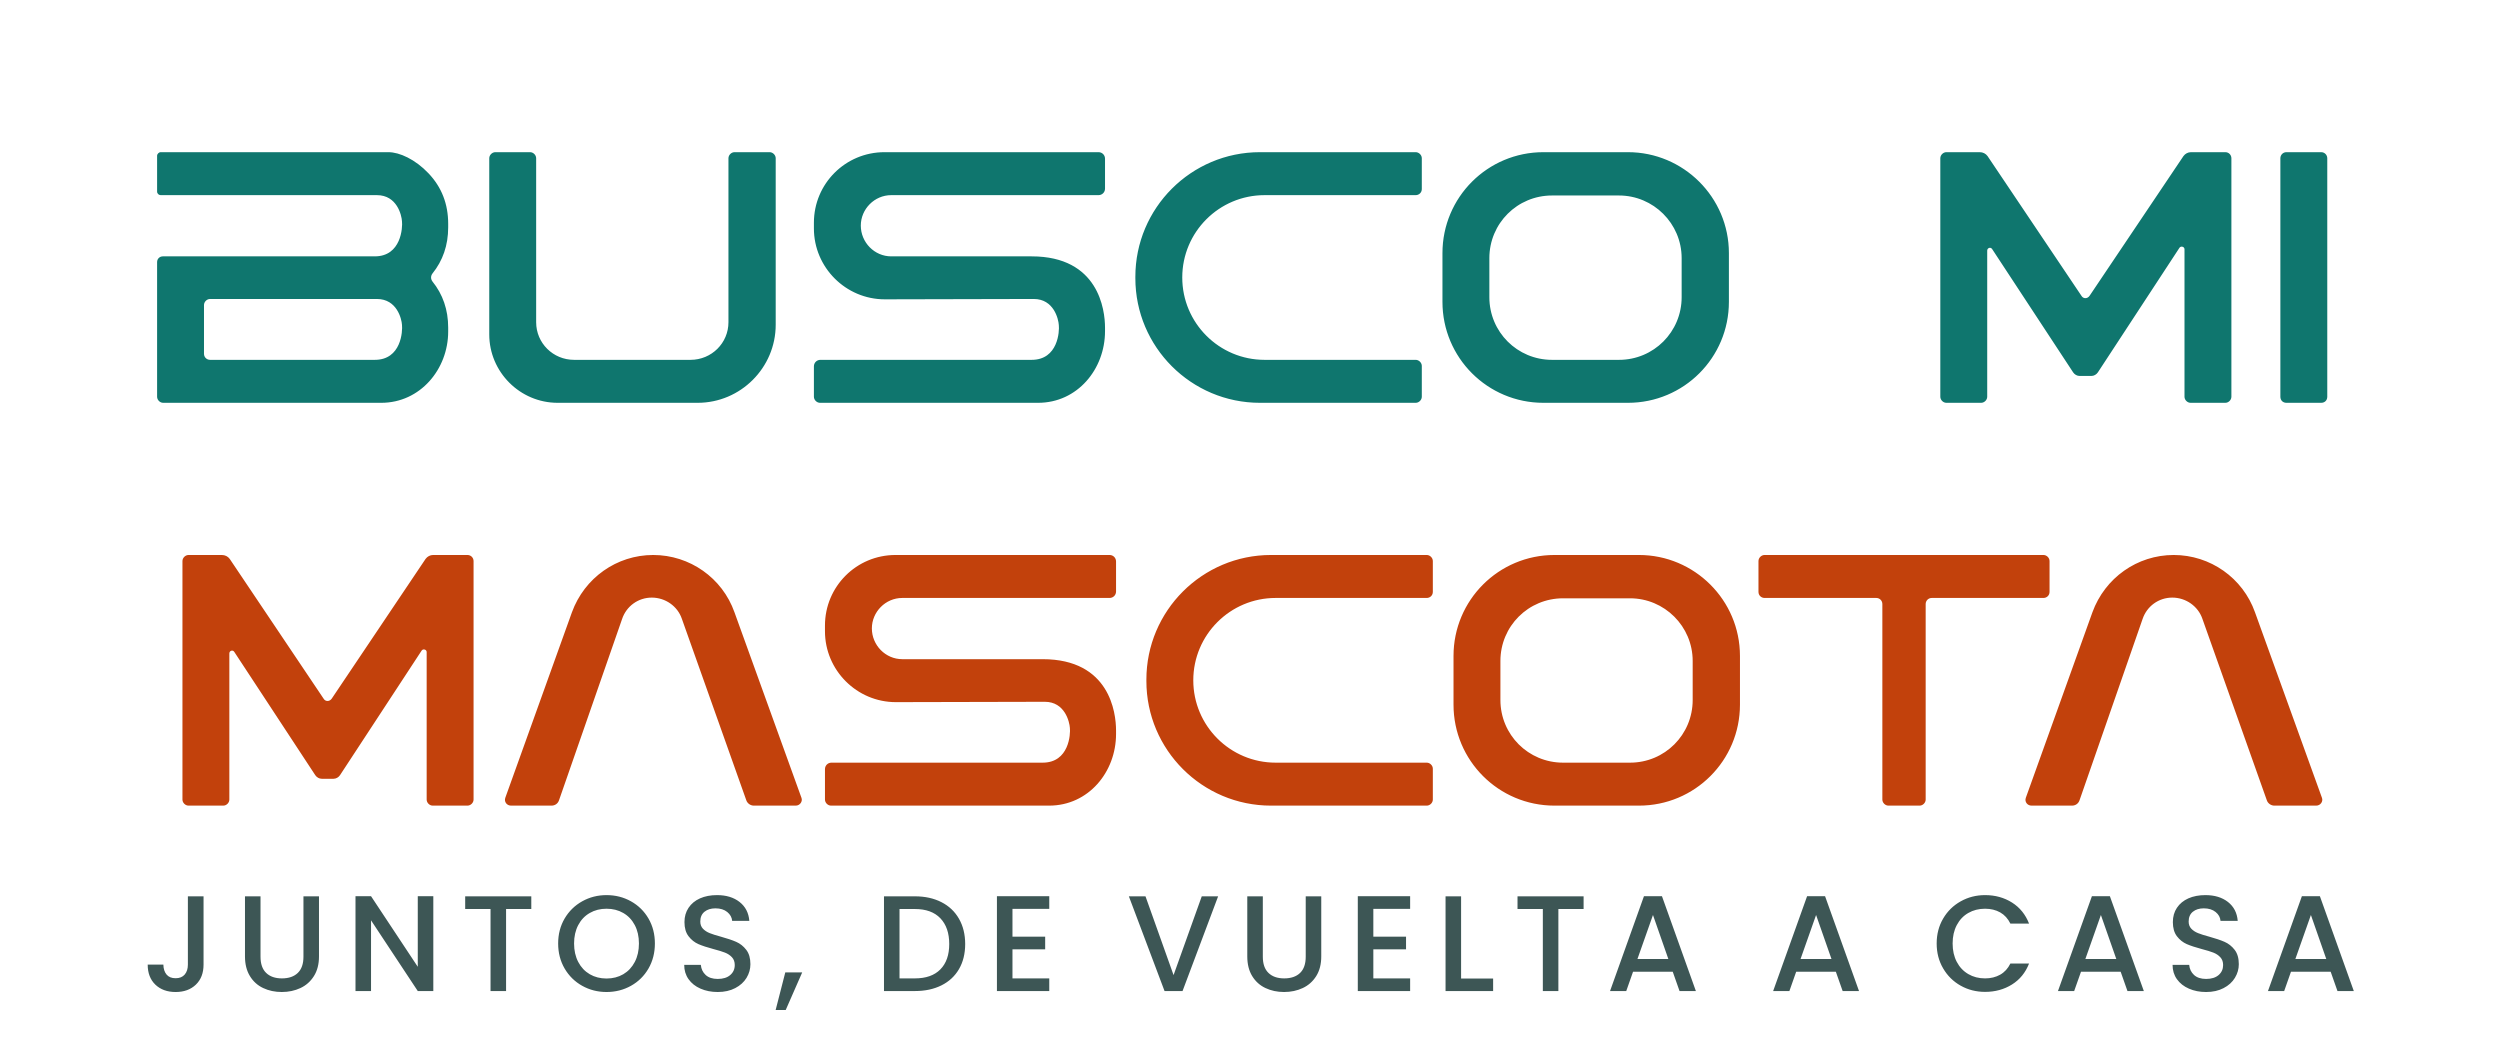
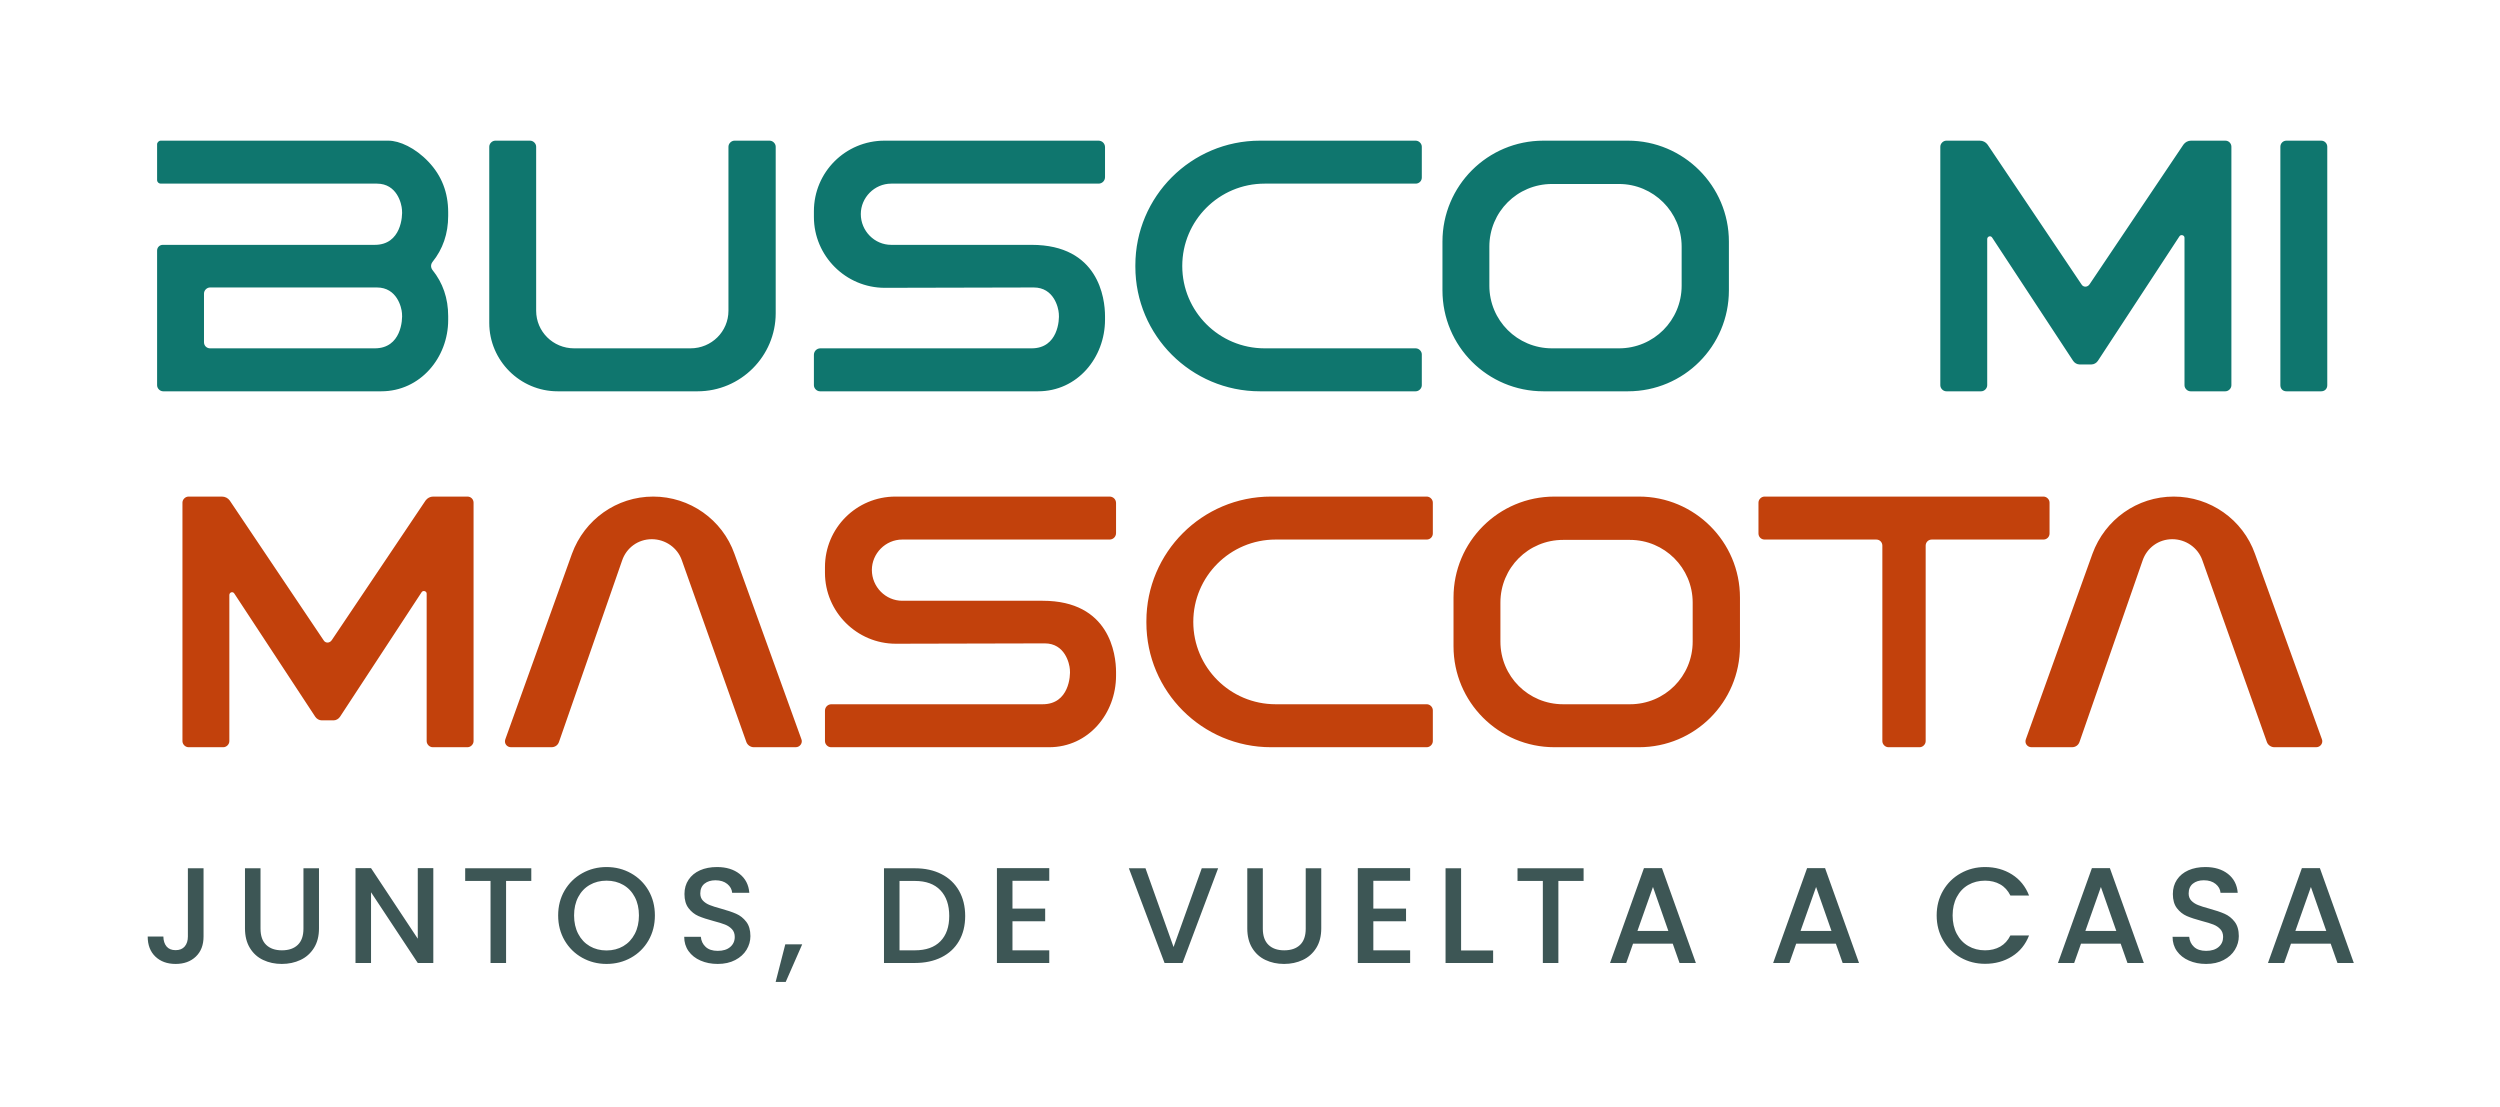
- <svg xmlns="http://www.w3.org/2000/svg" viewBox="0 0 782 330" width="782" height="330" role="img" aria-label="Busco mi mascota. Juntos, de vuelta a casa">
-   <path fill="#0f766e" d="M140.19 71.12L140.19 70C140.19 63.84 138.18 58.58 134.03 54.21C129.89 49.84 124.96 47.6 121.49 47.6L50.26 47.6C49.7 47.6 49.14 48.16 49.14 48.72L49.14 59.92C49.14 60.59 49.7 61.04 50.26 61.04L117.9 61.04C124.18 61.04 125.63 67.31 125.74 69.22C125.97 71.12 125.52 80.19 117.23 80.19L50.93 80.19C49.92 80.19 49.14 80.98 49.14 81.98L49.14 124.1C49.14 125.1 50.03 126 51.04 126L119.25 126C131.46 126 140.19 115.47 140.19 103.71L140.19 102.48C140.19 96.88 138.51 92.06 135.26 88.03C134.7 87.25 134.7 86.35 135.26 85.57C138.51 81.54 140.19 76.72 140.19 71.12M117.23 112.56L65.71 112.56C64.7 112.56 63.81 111.78 63.81 110.66L63.81 95.42C63.81 94.42 64.7 93.52 65.71 93.52L117.9 93.52C124.18 93.52 125.63 99.79 125.74 101.58C125.97 103.6 125.52 112.56 117.23 112.56M240.74 47.6L229.76 47.6C228.75 47.6 227.86 48.5 227.86 49.5L227.86 100.8C227.86 107.3 222.59 112.56 215.98 112.56L179.58 112.56C172.98 112.56 167.71 107.3 167.71 100.8L167.71 49.5C167.71 48.5 166.82 47.6 165.81 47.6L154.94 47.6C153.94 47.6 153.04 48.5 153.04 49.5L153.04 104.61C153.04 116.37 162.67 126 174.43 126L218.22 126C231.66 126 242.64 115.02 242.64 101.58L242.64 49.5C242.64 48.5 241.74 47.6 240.74 47.6M278.78 80.19C273.52 80.19 269.26 75.82 269.26 70.56C269.26 65.41 273.52 61.04 278.78 61.04L343.63 61.04C344.75 61.04 345.65 60.14 345.65 59.02L345.65 49.62C345.65 48.5 344.75 47.6 343.63 47.6L276.66 47.6C264.45 47.6 254.59 57.46 254.59 69.66L254.59 71.46C254.59 83.66 264.56 93.63 276.77 93.63L323.36 93.52C329.63 93.52 331.09 99.79 331.2 101.7C331.42 103.6 330.98 112.56 322.69 112.56L256.61 112.56C255.49 112.56 254.59 113.46 254.59 114.58L254.59 124.1C254.59 125.1 255.49 126 256.5 126L324.7 126C337.02 126 345.65 115.47 345.65 103.6L345.65 102.48C345.65 96.88 343.63 80.19 322.69 80.19M395.57 61.04L442.83 61.04C443.84 61.04 444.74 60.26 444.74 59.14L444.74 49.5C444.74 48.5 443.84 47.6 442.83 47.6L394.11 47.6C372.61 47.6 355.14 65.07 355.14 86.58L355.14 87.02C355.14 108.53 372.61 126 394.11 126L442.83 126C443.84 126 444.74 125.1 444.74 124.1L444.74 114.46C444.74 113.46 443.84 112.56 442.83 112.56L395.57 112.56C381.34 112.56 369.81 101.02 369.81 86.8C369.81 72.58 381.34 61.04 395.57 61.04M509.22 47.6L482.78 47.6C465.31 47.6 451.2 61.71 451.2 79.18L451.2 94.42C451.2 111.89 465.31 126 482.78 126L509.22 126C526.69 126 540.8 111.89 540.8 94.42L540.8 79.18C540.8 61.71 526.58 47.6 509.22 47.6M526.02 92.96C526.02 103.82 517.28 112.56 506.42 112.56L485.47 112.56C474.61 112.56 465.87 103.82 465.87 92.96L465.87 80.75C465.87 69.89 474.61 61.15 485.47 61.15L506.42 61.15C517.17 61.15 526.02 69.89 526.02 80.75M685.33 47.6C684.43 47.6 683.54 48.05 682.98 48.83L653.63 92.51C652.96 93.52 651.62 93.52 651.06 92.51L621.71 48.83C621.15 48.05 620.26 47.6 619.25 47.6L608.83 47.6C607.82 47.6 606.93 48.5 606.93 49.5L606.93 124.1C606.93 125.1 607.82 126 608.83 126L619.7 126C620.7 126 621.6 125.1 621.6 124.1L621.6 78.4C621.6 77.5 622.72 77.17 623.17 77.95L648.48 116.48C648.93 117.15 649.71 117.6 650.5 117.6L654.19 117.6C654.98 117.6 655.76 117.15 656.21 116.48L681.74 77.5C682.19 76.83 683.31 77.17 683.31 77.95L683.31 124.1C683.31 125.1 684.21 126 685.22 126L696.08 126C697.09 126 697.98 125.1 697.98 124.1L697.98 49.5C697.98 48.5 697.2 47.6 696.08 47.6M726.06 126C727.18 126 727.97 125.22 727.97 124.1L727.97 49.5C727.97 48.5 727.18 47.6 726.06 47.6L715.2 47.6C714.08 47.6 713.3 48.5 713.3 49.5L713.3 124.1C713.3 125.22 714.08 126 715.2 126" />
-   <path fill="#c2410c" d="M135.47 173.6C134.58 173.6 133.68 174.05 133.12 174.83L103.78 218.51C103.1 219.52 101.76 219.52 101.2 218.51L71.86 174.83C71.3 174.05 70.4 173.6 69.39 173.6L58.98 173.6C57.97 173.6 57.07 174.5 57.07 175.5L57.07 250.1C57.07 251.1 57.97 252 58.98 252L69.84 252C70.85 252 71.74 251.1 71.74 250.1L71.74 204.4C71.74 203.5 72.86 203.17 73.31 203.95L98.62 242.48C99.07 243.15 99.86 243.6 100.64 243.6L104.34 243.6C105.12 243.6 105.9 243.15 106.35 242.48L131.89 203.5C132.34 202.83 133.46 203.17 133.46 203.95L133.46 250.1C133.46 251.1 134.35 252 135.36 252L146.22 252C147.23 252 148.13 251.1 148.13 250.1L148.13 175.5C148.13 174.5 147.34 173.6 146.22 173.6M250.69 249.54L229.74 191.52C225.94 180.77 215.74 173.6 204.32 173.6C192.9 173.6 182.82 180.77 178.9 191.52L158.06 249.54C157.62 250.77 158.51 252 159.86 252L172.51 252C173.63 252 174.53 251.33 174.86 250.32L194.58 193.65C195.92 189.62 199.62 186.93 203.87 186.93C208.13 186.93 211.94 189.62 213.28 193.54L233.44 250.32C233.78 251.33 234.78 252 235.79 252L248.9 252C250.24 252 251.14 250.66 250.69 249.54M282.24 206.19C276.98 206.19 272.72 201.82 272.72 196.56C272.72 191.41 276.98 187.04 282.24 187.04L347.09 187.04C348.21 187.04 349.1 186.14 349.1 185.02L349.1 175.62C349.1 174.5 348.21 173.6 347.09 173.6L280.11 173.6C267.9 173.6 258.05 183.46 258.05 195.66L258.05 197.46C258.05 209.66 268.02 219.63 280.22 219.63L326.82 219.52C333.09 219.52 334.54 225.79 334.66 227.7C334.88 229.6 334.43 238.56 326.14 238.56L260.06 238.56C258.94 238.56 258.05 239.46 258.05 240.58L258.05 250.1C258.05 251.1 258.94 252 259.95 252L328.16 252C340.48 252 349.1 241.47 349.1 229.6L349.1 228.48C349.1 222.88 347.09 206.19 326.14 206.19M399.02 187.04L446.29 187.04C447.3 187.04 448.19 186.26 448.19 185.14L448.19 175.5C448.19 174.5 447.3 173.6 446.29 173.6L397.57 173.6C376.06 173.6 358.59 191.07 358.59 212.58L358.59 213.02C358.59 234.53 376.06 252 397.57 252L446.29 252C447.3 252 448.19 251.1 448.19 250.1L448.19 240.46C448.19 239.46 447.3 238.56 446.29 238.56L399.02 238.56C384.8 238.56 373.26 227.02 373.26 212.8C373.26 198.58 384.8 187.04 399.02 187.04M512.67 173.6L486.24 173.6C468.77 173.6 454.66 187.71 454.66 205.18L454.66 220.42C454.66 237.89 468.77 252 486.24 252L512.67 252C530.14 252 544.26 237.89 544.26 220.42L544.26 205.18C544.26 187.71 530.03 173.6 512.67 173.6M529.47 218.96C529.47 229.82 520.74 238.56 509.87 238.56L488.93 238.56C478.06 238.56 469.33 229.82 469.33 218.96L469.33 206.75C469.33 195.89 478.06 187.15 488.93 187.15L509.87 187.15C520.62 187.15 529.47 195.89 529.47 206.75M551.95 173.6C550.94 173.6 550.05 174.5 550.05 175.5L550.05 185.14C550.05 186.26 550.94 187.04 551.95 187.04L586.9 187.04C588.02 187.04 588.8 187.94 588.8 188.94L588.8 250.1C588.8 251.1 589.7 252 590.7 252L600.45 252C601.46 252 602.35 251.1 602.35 250.1L602.35 188.94C602.35 187.94 603.14 187.04 604.26 187.04L639.2 187.04C640.21 187.04 641.1 186.26 641.1 185.14L641.1 175.5C641.1 174.5 640.21 173.6 639.2 173.6M726.3 249.54L705.36 191.52C701.55 180.77 691.36 173.6 679.94 173.6C668.51 173.6 658.43 180.77 654.51 191.52L633.68 249.54C633.23 250.77 634.13 252 635.47 252L648.13 252C649.25 252 650.14 251.33 650.48 250.32L670.19 193.65C671.54 189.62 675.23 186.93 679.49 186.93C683.74 186.93 687.55 189.62 688.9 193.54L709.06 250.32C709.39 251.33 710.4 252 711.41 252L724.51 252C725.86 252 726.75 250.66 726.3 249.54" />
-   <path fill="#3d5655" d="M58.77 280.37L63.67 280.37L63.67 301.73Q63.67 305.69 61.26 308Q58.86 310.3 54.93 310.3L54.93 310.3Q51.01 310.3 48.6 308Q46.2 305.69 46.2 301.73L46.2 301.73L51.1 301.73Q51.14 303.69 52.1 304.84Q53.06 305.99 54.93 305.99L54.93 305.99Q56.81 305.99 57.79 304.82Q58.77 303.65 58.77 301.73L58.77 301.73L58.77 280.37M76.63 280.37L81.49 280.37L81.49 299.26Q81.49 302.63 83.26 304.33Q85.03 306.04 88.18 306.04L88.18 306.04Q91.38 306.04 93.15 304.33Q94.92 302.63 94.92 299.26L94.92 299.26L94.92 280.37L99.78 280.37L99.78 299.17Q99.78 302.8 98.2 305.31Q96.62 307.83 93.98 309.06Q91.34 310.3 88.14 310.3L88.14 310.3Q84.94 310.3 82.32 309.06Q79.7 307.83 78.17 305.31Q76.63 302.8 76.63 299.17L76.63 299.17L76.63 280.37M135.54 280.33L135.54 310L130.68 310L116.06 287.88L116.06 310L111.2 310L111.2 280.33L116.06 280.33L130.68 302.41L130.68 280.33L135.54 280.33M145.51 280.37L166.19 280.37L166.19 284.34L158.3 284.34L158.3 310L153.44 310L153.44 284.34L145.51 284.34L145.51 280.37M189.72 310.3Q185.58 310.3 182.11 308.36Q178.64 306.42 176.61 302.95Q174.59 299.47 174.59 295.12L174.59 295.12Q174.59 290.78 176.61 287.32Q178.64 283.87 182.11 281.93Q185.58 279.99 189.72 279.99L189.72 279.99Q193.9 279.99 197.37 281.93Q200.84 283.87 202.85 287.32Q204.85 290.78 204.85 295.12L204.85 295.12Q204.85 299.47 202.85 302.95Q200.84 306.42 197.37 308.36Q193.9 310.3 189.72 310.3L189.72 310.3M189.72 306.08Q192.66 306.08 194.96 304.74Q197.26 303.39 198.56 300.9Q199.86 298.41 199.86 295.12L199.86 295.12Q199.86 291.84 198.56 289.37Q197.26 286.9 194.96 285.58Q192.66 284.25 189.72 284.25L189.72 284.25Q186.78 284.25 184.48 285.58Q182.17 286.9 180.87 289.37Q179.57 291.84 179.57 295.12L179.57 295.12Q179.57 298.41 180.87 300.9Q182.17 303.39 184.48 304.74Q186.78 306.08 189.72 306.08L189.72 306.08M224.5 310.3Q221.52 310.3 219.13 309.25Q216.74 308.21 215.38 306.29Q214.02 304.37 214.02 301.82L214.02 301.82L219.22 301.82Q219.39 303.73 220.73 304.97Q222.07 306.21 224.5 306.21L224.5 306.21Q227.02 306.21 228.42 304.99Q229.83 303.78 229.83 301.86L229.83 301.86Q229.83 300.37 228.96 299.43Q228.08 298.49 226.78 297.98Q225.48 297.47 223.18 296.87L223.18 296.87Q220.28 296.1 218.47 295.32Q216.66 294.53 215.38 292.86Q214.1 291.2 214.1 288.43L214.1 288.43Q214.1 285.87 215.38 283.96Q216.66 282.04 218.96 281.01Q221.26 279.99 224.29 279.99L224.29 279.99Q228.59 279.99 231.34 282.14Q234.09 284.3 234.39 288.05L234.39 288.05L229.02 288.05Q228.89 286.43 227.49 285.28Q226.08 284.13 223.78 284.13L223.78 284.13Q221.69 284.13 220.37 285.19Q219.05 286.26 219.05 288.26L219.05 288.26Q219.05 289.62 219.88 290.5Q220.71 291.37 221.99 291.88Q223.27 292.4 225.48 292.99L225.48 292.99Q228.42 293.8 230.28 294.61Q232.13 295.42 233.43 297.11Q234.73 298.79 234.73 301.6L234.73 301.6Q234.73 303.86 233.52 305.87Q232.3 307.87 229.98 309.08Q227.66 310.3 224.5 310.3L224.5 310.3M245.64 304.16L250.93 304.16L245.77 315.93L242.62 315.93L245.64 304.16M286.18 280.37Q290.91 280.37 294.47 282.19Q298.03 284 299.97 287.39Q301.91 290.78 301.91 295.29L301.91 295.29Q301.91 299.81 299.97 303.14Q298.03 306.46 294.47 308.23Q290.91 310 286.18 310L286.18 310L276.51 310L276.51 280.37L286.18 280.37M286.18 306.04Q291.38 306.04 294.15 303.22Q296.92 300.41 296.92 295.29L296.92 295.29Q296.92 290.14 294.15 287.24Q291.38 284.34 286.18 284.34L286.18 284.34L281.37 284.34L281.37 306.04L286.18 306.04M328.21 284.3L316.7 284.3L316.7 292.99L326.93 292.99L326.93 296.96L316.7 296.96L316.7 306.04L328.21 306.04L328.21 310L311.84 310L311.84 280.33L328.21 280.33L328.21 284.3M375.91 280.37L381.03 280.37L369.9 310L364.27 310L353.11 280.37L358.31 280.37L367.09 305.01L375.91 280.37M390.15 280.37L395.01 280.37L395.01 299.26Q395.01 302.63 396.78 304.33Q398.54 306.04 401.7 306.04L401.7 306.04Q404.9 306.04 406.67 304.33Q408.43 302.63 408.43 299.26L408.43 299.26L408.43 280.37L413.29 280.37L413.29 299.17Q413.29 302.8 411.72 305.31Q410.14 307.83 407.5 309.06Q404.85 310.3 401.66 310.3L401.66 310.3Q398.46 310.3 395.84 309.06Q393.22 307.83 391.68 305.31Q390.15 302.8 390.15 299.17L390.15 299.17L390.15 280.37M441.09 284.3L429.58 284.3L429.58 292.99L439.81 292.99L439.81 296.96L429.58 296.96L429.58 306.04L441.09 306.04L441.09 310L424.72 310L424.72 280.33L441.09 280.33L441.09 284.3M457.03 280.37L457.03 306.08L467.05 306.08L467.05 310L452.17 310L452.17 280.37L457.03 280.37M474.68 280.37L495.35 280.37L495.35 284.34L487.46 284.34L487.46 310L482.6 310L482.6 284.34L474.68 284.34L474.68 280.37M525.36 310L523.23 303.95L510.82 303.95L508.69 310L503.62 310L514.23 280.33L519.86 280.33L530.47 310L525.36 310M512.19 299.98L521.86 299.98L517.05 286.21L512.19 299.98M576.38 310L574.25 303.95L561.85 303.95L559.72 310L554.64 310L565.26 280.33L570.88 280.33L581.5 310L576.38 310M563.21 299.98L572.89 299.98L568.07 286.21L563.21 299.98M605.79 295.12Q605.79 290.78 607.82 287.32Q609.84 283.87 613.32 281.93Q616.79 279.99 620.93 279.99L620.93 279.99Q625.66 279.99 629.35 282.31Q633.03 284.64 634.69 288.9L634.69 288.9L628.85 288.9Q627.7 286.56 625.66 285.4Q623.61 284.25 620.93 284.25L620.93 284.25Q617.99 284.25 615.68 285.58Q613.38 286.9 612.08 289.37Q610.78 291.84 610.78 295.12L610.78 295.12Q610.78 298.41 612.08 300.88Q613.38 303.35 615.68 304.69Q617.99 306.04 620.93 306.04L620.93 306.04Q623.61 306.04 625.66 304.88Q627.7 303.73 628.85 301.39L628.85 301.39L634.69 301.39Q633.03 305.65 629.35 307.95Q625.66 310.26 620.93 310.26L620.93 310.26Q616.75 310.26 613.3 308.32Q609.84 306.38 607.82 302.92Q605.79 299.47 605.79 295.12L605.79 295.12M665.47 310L663.34 303.95L650.94 303.95L648.8 310L643.73 310L654.35 280.33L659.97 280.33L670.59 310L665.47 310M652.3 299.98L661.98 299.98L657.16 286.21L652.3 299.98M690.07 310.3Q687.08 310.3 684.7 309.25Q682.31 308.21 680.94 306.29Q679.58 304.37 679.58 301.82L679.58 301.82L684.78 301.82Q684.95 303.73 686.29 304.97Q687.64 306.21 690.07 306.21L690.07 306.21Q692.58 306.21 693.99 304.99Q695.39 303.78 695.39 301.86L695.39 301.86Q695.39 300.37 694.52 299.43Q693.65 298.49 692.35 297.98Q691.05 297.47 688.74 296.87L688.74 296.87Q685.85 296.1 684.03 295.32Q682.22 294.53 680.94 292.86Q679.67 291.2 679.67 288.43L679.67 288.43Q679.67 285.87 680.94 283.96Q682.22 282.04 684.52 281.01Q686.83 279.99 689.85 279.99L689.85 279.99Q694.16 279.99 696.91 282.14Q699.66 284.3 699.96 288.05L699.96 288.05L694.58 288.05Q694.46 286.43 693.05 285.28Q691.64 284.13 689.34 284.13L689.34 284.13Q687.25 284.13 685.93 285.19Q684.61 286.26 684.61 288.26L684.61 288.26Q684.61 289.62 685.44 290.5Q686.27 291.37 687.55 291.88Q688.83 292.4 691.05 292.99L691.05 292.99Q693.99 293.8 695.84 294.61Q697.7 295.42 699 297.11Q700.3 298.79 700.3 301.6L700.3 301.6Q700.3 303.86 699.08 305.87Q697.87 307.87 695.54 309.08Q693.22 310.3 690.07 310.3L690.07 310.3M731.16 310L729.03 303.95L716.62 303.95L714.49 310L709.42 310L720.03 280.33L725.66 280.33L736.27 310L731.16 310M717.99 299.98L727.66 299.98L722.85 286.21L717.99 299.98" />
+ <svg xmlns="http://www.w3.org/2000/svg" viewBox="0 0 782 346" width="782" height="346" role="img" aria-label="Busco mi mascota. Juntos, de vuelta a casa">
+   <path fill="#0f766e" d="M140.19 67.52L140.19 66.4C140.19 60.24 138.18 54.98 134.03 50.61C129.89 46.24 124.96 44 121.49 44L50.26 44C49.7 44 49.14 44.56 49.14 45.12L49.14 56.32C49.14 56.99 49.7 57.44 50.26 57.44L117.9 57.44C124.18 57.44 125.63 63.71 125.74 65.62C125.97 67.52 125.52 76.59 117.23 76.59L50.93 76.59C49.92 76.59 49.14 77.38 49.14 78.38L49.14 120.5C49.14 121.5 50.03 122.4 51.04 122.4L119.25 122.4C131.46 122.4 140.19 111.87 140.19 100.11L140.19 98.88C140.19 93.28 138.51 88.46 135.26 84.43C134.7 83.65 134.7 82.75 135.26 81.97C138.51 77.94 140.19 73.12 140.19 67.52M117.23 108.96L65.71 108.96C64.7 108.96 63.81 108.18 63.81 107.06L63.81 91.82C63.81 90.82 64.7 89.92 65.71 89.92L117.9 89.92C124.18 89.92 125.63 96.19 125.74 97.98C125.97 100 125.52 108.96 117.23 108.96M240.74 44L229.76 44C228.75 44 227.86 44.9 227.86 45.9L227.86 97.2C227.86 103.7 222.59 108.96 215.98 108.96L179.58 108.96C172.98 108.96 167.71 103.7 167.71 97.2L167.71 45.9C167.71 44.9 166.82 44 165.81 44L154.94 44C153.94 44 153.04 44.9 153.04 45.9L153.04 101.01C153.04 112.77 162.67 122.4 174.43 122.4L218.22 122.4C231.66 122.4 242.64 111.42 242.64 97.98L242.64 45.9C242.64 44.9 241.74 44 240.74 44M278.78 76.59C273.52 76.59 269.26 72.22 269.26 66.96C269.26 61.81 273.52 57.44 278.78 57.44L343.63 57.44C344.75 57.44 345.65 56.54 345.65 55.42L345.65 46.02C345.65 44.9 344.75 44 343.63 44L276.66 44C264.45 44 254.59 53.86 254.59 66.06L254.59 67.86C254.59 80.06 264.56 90.03 276.77 90.03L323.36 89.92C329.63 89.92 331.09 96.19 331.2 98.1C331.42 100 330.98 108.96 322.69 108.96L256.61 108.96C255.49 108.96 254.59 109.86 254.59 110.98L254.59 120.5C254.59 121.5 255.49 122.4 256.5 122.4L324.7 122.4C337.02 122.4 345.65 111.87 345.65 100L345.65 98.88C345.65 93.28 343.63 76.59 322.69 76.59M395.57 57.44L442.83 57.44C443.84 57.44 444.74 56.66 444.74 55.54L444.74 45.9C444.74 44.9 443.84 44 442.83 44L394.11 44C372.61 44 355.14 61.47 355.14 82.98L355.14 83.42C355.14 104.93 372.61 122.4 394.11 122.4L442.83 122.4C443.84 122.4 444.74 121.5 444.74 120.5L444.74 110.86C444.74 109.86 443.84 108.96 442.83 108.96L395.57 108.96C381.34 108.96 369.81 97.42 369.81 83.2C369.81 68.98 381.34 57.44 395.57 57.44M509.22 44L482.78 44C465.31 44 451.2 58.11 451.2 75.58L451.2 90.82C451.2 108.29 465.31 122.4 482.78 122.4L509.22 122.4C526.69 122.4 540.8 108.29 540.8 90.82L540.8 75.58C540.8 58.11 526.58 44 509.22 44M526.02 89.36C526.02 100.22 517.28 108.96 506.42 108.96L485.47 108.96C474.61 108.96 465.87 100.22 465.87 89.36L465.87 77.15C465.87 66.29 474.61 57.55 485.47 57.55L506.42 57.55C517.17 57.55 526.02 66.29 526.02 77.15M685.33 44C684.43 44 683.54 44.45 682.98 45.23L653.63 88.91C652.96 89.92 651.62 89.92 651.06 88.91L621.71 45.23C621.15 44.45 620.26 44 619.25 44L608.83 44C607.82 44 606.93 44.9 606.93 45.9L606.93 120.5C606.93 121.5 607.82 122.4 608.83 122.4L619.7 122.4C620.7 122.4 621.6 121.5 621.6 120.5L621.6 74.8C621.6 73.9 622.72 73.57 623.17 74.35L648.48 112.88C648.93 113.55 649.71 114 650.5 114L654.19 114C654.98 114 655.76 113.55 656.21 112.88L681.74 73.9C682.19 73.23 683.31 73.57 683.31 74.35L683.31 120.5C683.31 121.5 684.21 122.4 685.22 122.4L696.08 122.4C697.09 122.4 697.98 121.5 697.98 120.5L697.98 45.9C697.98 44.9 697.2 44 696.08 44M726.06 122.4C727.18 122.4 727.97 121.62 727.97 120.5L727.97 45.9C727.97 44.9 727.18 44 726.06 44L715.2 44C714.08 44 713.3 44.9 713.3 45.9L713.3 120.5C713.3 121.62 714.08 122.4 715.2 122.4" />
+   <path fill="#c2410c" d="M135.47 155.33C134.58 155.33 133.68 155.78 133.12 156.56L103.78 200.24C103.1 201.25 101.76 201.25 101.2 200.24L71.86 156.56C71.3 155.78 70.4 155.33 69.39 155.33L58.98 155.33C57.97 155.33 57.07 156.22 57.07 157.23L57.07 231.82C57.07 232.83 57.97 233.73 58.98 233.73L69.84 233.73C70.85 233.73 71.74 232.83 71.74 231.82L71.74 186.13C71.74 185.23 72.86 184.9 73.31 185.68L98.62 224.21C99.07 224.88 99.86 225.33 100.64 225.33L104.34 225.33C105.12 225.33 105.9 224.88 106.35 224.21L131.89 185.23C132.34 184.56 133.46 184.9 133.46 185.68L133.46 231.82C133.46 232.83 134.35 233.73 135.36 233.73L146.22 233.73C147.23 233.73 148.13 232.83 148.13 231.82L148.13 157.23C148.13 156.22 147.34 155.33 146.22 155.33M250.69 231.26L229.74 173.25C225.94 162.5 215.74 155.33 204.32 155.33C192.9 155.33 182.82 162.5 178.9 173.25L158.06 231.26C157.62 232.5 158.51 233.73 159.86 233.73L172.51 233.73C173.63 233.73 174.53 233.06 174.86 232.05L194.58 175.38C195.92 171.34 199.62 168.66 203.87 168.66C208.13 168.66 211.94 171.34 213.28 175.26L233.44 232.05C233.78 233.06 234.78 233.73 235.79 233.73L248.9 233.73C250.24 233.73 251.14 232.38 250.69 231.26M282.24 187.92C276.98 187.92 272.72 183.55 272.72 178.29C272.72 173.14 276.98 168.77 282.24 168.77L347.09 168.77C348.21 168.77 349.1 167.87 349.1 166.75L349.1 157.34C349.1 156.22 348.21 155.33 347.09 155.33L280.11 155.33C267.9 155.33 258.05 165.18 258.05 177.39L258.05 179.18C258.05 191.39 268.02 201.36 280.22 201.36L326.82 201.25C333.09 201.25 334.54 207.52 334.66 209.42C334.88 211.33 334.43 220.29 326.14 220.29L260.06 220.29C258.94 220.29 258.05 221.18 258.05 222.3L258.05 231.82C258.05 232.83 258.94 233.73 259.95 233.73L328.16 233.73C340.48 233.73 349.1 223.2 349.1 211.33L349.1 210.21C349.1 204.61 347.09 187.92 326.14 187.92M399.02 168.77L446.29 168.77C447.3 168.77 448.19 167.98 448.19 166.86L448.19 157.23C448.19 156.22 447.3 155.33 446.29 155.33L397.57 155.33C376.06 155.33 358.59 172.8 358.59 194.3L358.59 194.75C358.59 216.26 376.06 233.73 397.57 233.73L446.29 233.73C447.3 233.73 448.19 232.83 448.19 231.82L448.19 222.19C448.19 221.18 447.3 220.29 446.29 220.29L399.02 220.29C384.8 220.29 373.26 208.75 373.26 194.53C373.26 180.3 384.8 168.77 399.02 168.77M512.67 155.33L486.24 155.33C468.77 155.33 454.66 169.44 454.66 186.91L454.66 202.14C454.66 219.62 468.77 233.73 486.24 233.73L512.67 233.73C530.14 233.73 544.26 219.62 544.26 202.14L544.26 186.91C544.26 169.44 530.03 155.33 512.67 155.33M529.47 200.69C529.47 211.55 520.74 220.29 509.87 220.29L488.93 220.29C478.06 220.29 469.33 211.55 469.33 200.69L469.33 188.48C469.33 177.62 478.06 168.88 488.93 168.88L509.87 168.88C520.62 168.88 529.47 177.62 529.47 188.48M551.95 155.33C550.94 155.33 550.05 156.22 550.05 157.23L550.05 166.86C550.05 167.98 550.94 168.77 551.95 168.77L586.9 168.77C588.02 168.77 588.8 169.66 588.8 170.67L588.8 231.82C588.8 232.83 589.7 233.73 590.7 233.73L600.45 233.73C601.46 233.73 602.35 232.83 602.35 231.82L602.35 170.67C602.35 169.66 603.14 168.77 604.26 168.77L639.2 168.77C640.21 168.77 641.1 167.98 641.1 166.86L641.1 157.23C641.1 156.22 640.21 155.33 639.2 155.33M726.3 231.26L705.36 173.25C701.55 162.5 691.36 155.33 679.94 155.33C668.51 155.33 658.43 162.5 654.51 173.25L633.68 231.26C633.23 232.5 634.13 233.73 635.47 233.73L648.13 233.73C649.25 233.73 650.14 233.06 650.48 232.05L670.19 175.38C671.54 171.34 675.23 168.66 679.49 168.66C683.74 168.66 687.55 171.34 688.9 175.26L709.06 232.05C709.39 233.06 710.4 233.73 711.41 233.73L724.51 233.73C725.86 233.73 726.75 232.38 726.3 231.26" />
+   <path fill="#3d5655" d="M58.77 271.6L63.67 271.6L63.67 292.95Q63.67 296.92 61.26 299.22Q58.86 301.52 54.93 301.52L54.93 301.52Q51.01 301.52 48.6 299.22Q46.2 296.92 46.2 292.95L46.2 292.95L51.1 292.95Q51.14 294.91 52.1 296.06Q53.06 297.21 54.93 297.21L54.93 297.21Q56.81 297.21 57.79 296.04Q58.77 294.87 58.77 292.95L58.77 292.95L58.77 271.6M76.63 271.6L81.49 271.6L81.49 290.48Q81.49 293.85 83.26 295.55Q85.03 297.26 88.18 297.26L88.18 297.26Q91.38 297.26 93.15 295.55Q94.92 293.85 94.92 290.48L94.92 290.48L94.92 271.6L99.78 271.6L99.78 290.39Q99.78 294.02 98.2 296.53Q96.62 299.05 93.98 300.28Q91.34 301.52 88.14 301.52L88.14 301.52Q84.94 301.52 82.32 300.28Q79.7 299.05 78.17 296.53Q76.63 294.02 76.63 290.39L76.63 290.39L76.63 271.6M135.54 271.55L135.54 301.22L130.68 301.22L116.06 279.1L116.06 301.22L111.2 301.22L111.2 271.55L116.06 271.55L130.68 293.63L130.68 271.55L135.54 271.55M145.51 271.6L166.19 271.6L166.19 275.56L158.3 275.56L158.3 301.22L153.44 301.22L153.44 275.56L145.51 275.56L145.51 271.6M189.72 301.52Q185.58 301.52 182.11 299.58Q178.64 297.64 176.61 294.17Q174.59 290.69 174.59 286.34L174.59 286.34Q174.59 282 176.61 278.54Q178.64 275.09 182.11 273.15Q185.58 271.21 189.72 271.21L189.72 271.21Q193.9 271.21 197.37 273.15Q200.84 275.09 202.85 278.54Q204.85 282 204.85 286.34L204.85 286.34Q204.85 290.69 202.85 294.17Q200.84 297.64 197.37 299.58Q193.9 301.52 189.72 301.52L189.72 301.52M189.72 297.3Q192.66 297.3 194.96 295.96Q197.26 294.61 198.56 292.12Q199.86 289.63 199.86 286.34L199.86 286.34Q199.86 283.06 198.56 280.59Q197.26 278.12 194.96 276.8Q192.66 275.47 189.72 275.47L189.72 275.47Q186.78 275.47 184.48 276.8Q182.17 278.12 180.87 280.59Q179.57 283.06 179.57 286.34L179.57 286.34Q179.57 289.63 180.87 292.12Q182.17 294.61 184.48 295.96Q186.78 297.3 189.72 297.3L189.72 297.3M224.5 301.52Q221.52 301.52 219.13 300.47Q216.74 299.43 215.38 297.51Q214.02 295.59 214.02 293.04L214.02 293.04L219.22 293.04Q219.39 294.95 220.73 296.19Q222.07 297.43 224.5 297.43L224.5 297.43Q227.02 297.43 228.42 296.21Q229.83 295 229.83 293.08L229.83 293.08Q229.83 291.59 228.96 290.65Q228.08 289.71 226.78 289.2Q225.48 288.69 223.18 288.09L223.18 288.09Q220.28 287.32 218.47 286.54Q216.66 285.75 215.38 284.08Q214.1 282.42 214.1 279.65L214.1 279.65Q214.1 277.09 215.38 275.18Q216.66 273.26 218.96 272.23Q221.26 271.21 224.29 271.21L224.29 271.21Q228.59 271.21 231.34 273.36Q234.09 275.52 234.39 279.27L234.39 279.27L229.02 279.27Q228.89 277.65 227.49 276.5Q226.08 275.35 223.78 275.35L223.78 275.35Q221.69 275.35 220.37 276.41Q219.05 277.48 219.05 279.48L219.05 279.48Q219.05 280.85 219.88 281.72Q220.71 282.59 221.99 283.1Q223.27 283.62 225.48 284.21L225.48 284.21Q228.42 285.02 230.28 285.83Q232.13 286.64 233.43 288.33Q234.73 290.01 234.73 292.82L234.73 292.82Q234.73 295.08 233.52 297.09Q232.3 299.09 229.98 300.3Q227.66 301.52 224.5 301.52L224.5 301.52M245.64 295.38L250.93 295.38L245.77 307.15L242.62 307.15L245.64 295.38M286.18 271.6Q290.91 271.6 294.47 273.41Q298.03 275.22 299.97 278.61Q301.91 282 301.91 286.51L301.91 286.51Q301.91 291.03 299.97 294.36Q298.03 297.68 294.47 299.45Q290.91 301.22 286.18 301.22L286.18 301.22L276.51 301.22L276.51 271.6L286.18 271.6M286.18 297.26Q291.38 297.26 294.15 294.44Q296.92 291.63 296.92 286.51L296.92 286.51Q296.92 281.36 294.15 278.46Q291.38 275.56 286.18 275.56L286.18 275.56L281.37 275.56L281.37 297.26L286.18 297.26M328.21 275.52L316.7 275.52L316.7 284.21L326.93 284.21L326.93 288.18L316.7 288.18L316.7 297.26L328.21 297.26L328.21 301.22L311.84 301.22L311.84 271.55L328.21 271.55L328.21 275.52M375.91 271.6L381.03 271.6L369.9 301.22L364.27 301.22L353.11 271.6L358.31 271.6L367.09 296.23L375.91 271.6M390.15 271.6L395.01 271.6L395.01 290.48Q395.01 293.85 396.78 295.55Q398.54 297.26 401.7 297.26L401.7 297.26Q404.9 297.26 406.67 295.55Q408.43 293.85 408.43 290.48L408.43 290.48L408.43 271.6L413.29 271.6L413.29 290.39Q413.29 294.02 411.72 296.53Q410.14 299.05 407.5 300.28Q404.85 301.52 401.66 301.52L401.66 301.52Q398.46 301.52 395.84 300.28Q393.22 299.05 391.68 296.53Q390.15 294.02 390.15 290.39L390.15 290.39L390.15 271.6M441.09 275.52L429.58 275.52L429.58 284.21L439.81 284.21L439.81 288.18L429.58 288.18L429.58 297.26L441.09 297.26L441.09 301.22L424.72 301.22L424.72 271.55L441.09 271.55L441.09 275.52M457.03 271.6L457.03 297.3L467.05 297.3L467.05 301.22L452.17 301.22L452.17 271.6L457.03 271.6M474.68 271.6L495.35 271.6L495.35 275.56L487.46 275.56L487.46 301.22L482.6 301.22L482.6 275.56L474.68 275.56L474.68 271.6M525.36 301.22L523.23 295.17L510.82 295.17L508.69 301.22L503.62 301.22L514.23 271.55L519.86 271.55L530.47 301.22L525.36 301.22M512.19 291.2L521.86 291.2L517.05 277.44L512.19 291.2M576.38 301.22L574.25 295.17L561.85 295.17L559.72 301.22L554.64 301.22L565.26 271.55L570.88 271.55L581.5 301.22L576.38 301.22M563.21 291.2L572.89 291.2L568.07 277.44L563.21 291.2M605.79 286.34Q605.79 282 607.82 278.54Q609.84 275.09 613.32 273.15Q616.79 271.21 620.93 271.21L620.93 271.21Q625.66 271.21 629.35 273.53Q633.03 275.86 634.69 280.12L634.69 280.12L628.85 280.12Q627.7 277.78 625.66 276.63Q623.61 275.47 620.93 275.47L620.93 275.47Q617.99 275.47 615.68 276.8Q613.38 278.12 612.08 280.59Q610.78 283.06 610.78 286.34L610.78 286.34Q610.78 289.63 612.08 292.1Q613.38 294.57 615.68 295.91Q617.99 297.26 620.93 297.26L620.93 297.26Q623.61 297.26 625.66 296.11Q627.7 294.95 628.85 292.61L628.85 292.61L634.69 292.61Q633.03 296.87 629.35 299.17Q625.66 301.48 620.93 301.48L620.93 301.48Q616.75 301.48 613.3 299.54Q609.84 297.6 607.82 294.14Q605.79 290.69 605.79 286.34L605.79 286.34M665.47 301.22L663.34 295.17L650.94 295.17L648.8 301.22L643.73 301.22L654.35 271.55L659.97 271.55L670.59 301.22L665.47 301.22M652.3 291.2L661.98 291.2L657.16 277.44L652.3 291.2M690.07 301.52Q687.08 301.52 684.7 300.47Q682.31 299.43 680.94 297.51Q679.58 295.59 679.58 293.04L679.58 293.04L684.78 293.04Q684.95 294.95 686.29 296.19Q687.64 297.43 690.07 297.43L690.07 297.43Q692.58 297.43 693.99 296.21Q695.39 295 695.39 293.08L695.39 293.08Q695.39 291.59 694.52 290.65Q693.65 289.71 692.35 289.2Q691.05 288.69 688.74 288.09L688.74 288.09Q685.85 287.32 684.03 286.54Q682.22 285.75 680.94 284.08Q679.67 282.42 679.67 279.65L679.67 279.65Q679.67 277.09 680.94 275.18Q682.22 273.26 684.52 272.23Q686.83 271.21 689.85 271.21L689.85 271.21Q694.16 271.21 696.91 273.36Q699.66 275.52 699.96 279.27L699.96 279.27L694.58 279.27Q694.46 277.65 693.05 276.5Q691.64 275.35 689.34 275.35L689.34 275.35Q687.25 275.35 685.93 276.41Q684.61 277.48 684.61 279.48L684.61 279.48Q684.61 280.85 685.44 281.72Q686.27 282.59 687.55 283.1Q688.83 283.62 691.05 284.21L691.05 284.21Q693.99 285.02 695.84 285.83Q697.7 286.64 699 288.33Q700.3 290.01 700.3 292.82L700.3 292.82Q700.3 295.08 699.08 297.09Q697.87 299.09 695.54 300.3Q693.22 301.52 690.07 301.52L690.07 301.52M731.16 301.22L729.03 295.17L716.62 295.17L714.49 301.22L709.42 301.22L720.03 271.55L725.66 271.55L736.27 301.22L731.16 301.22M717.99 291.2L727.66 291.2L722.85 277.44L717.99 291.2" />
</svg>
